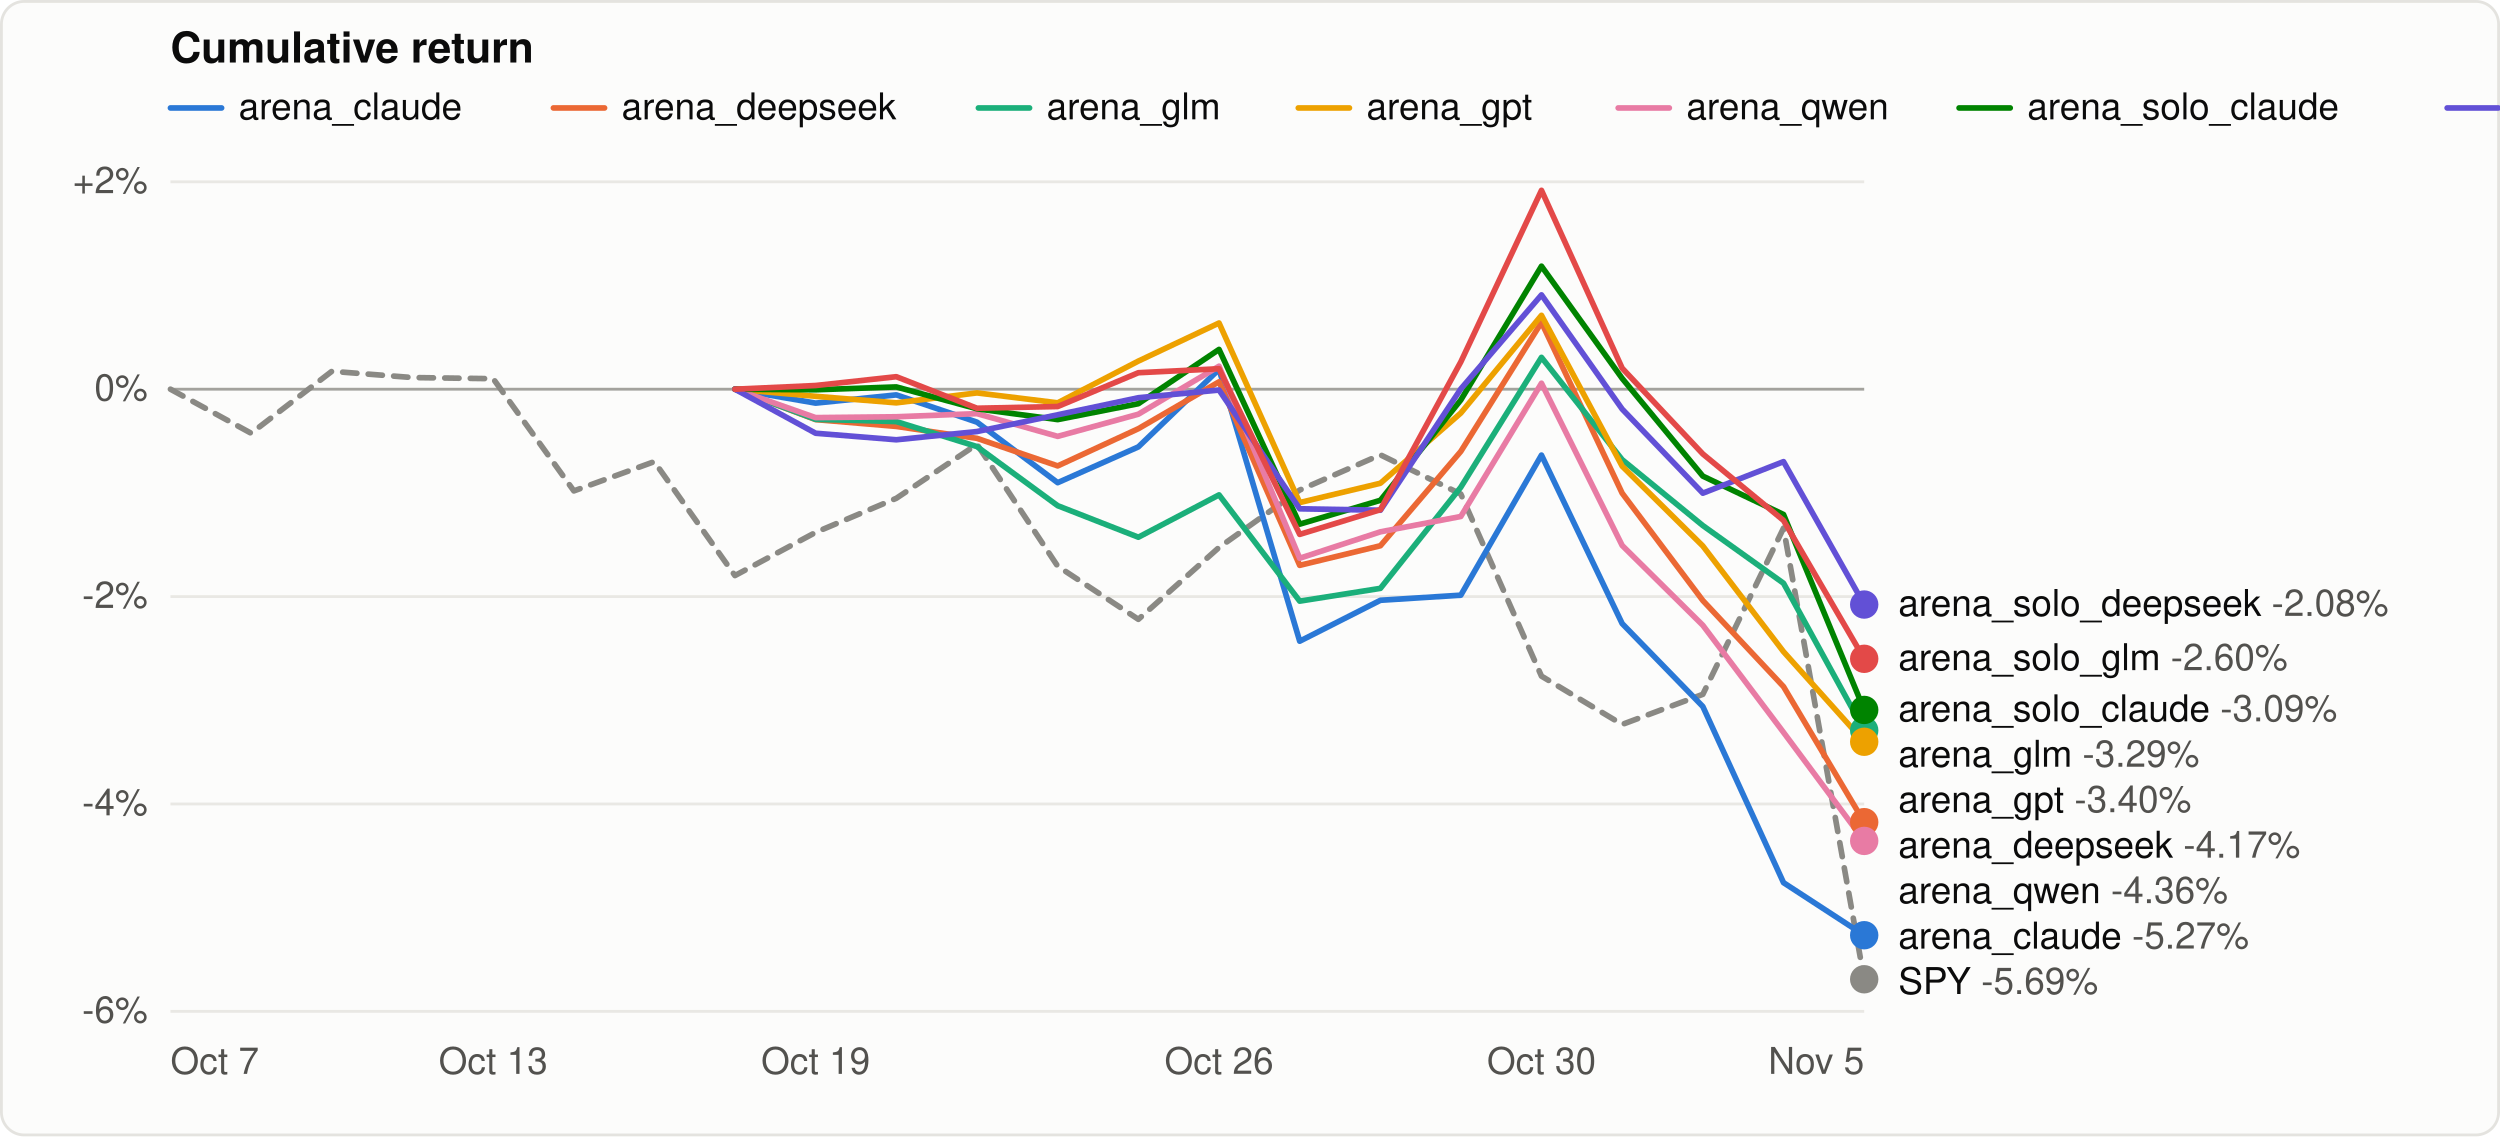
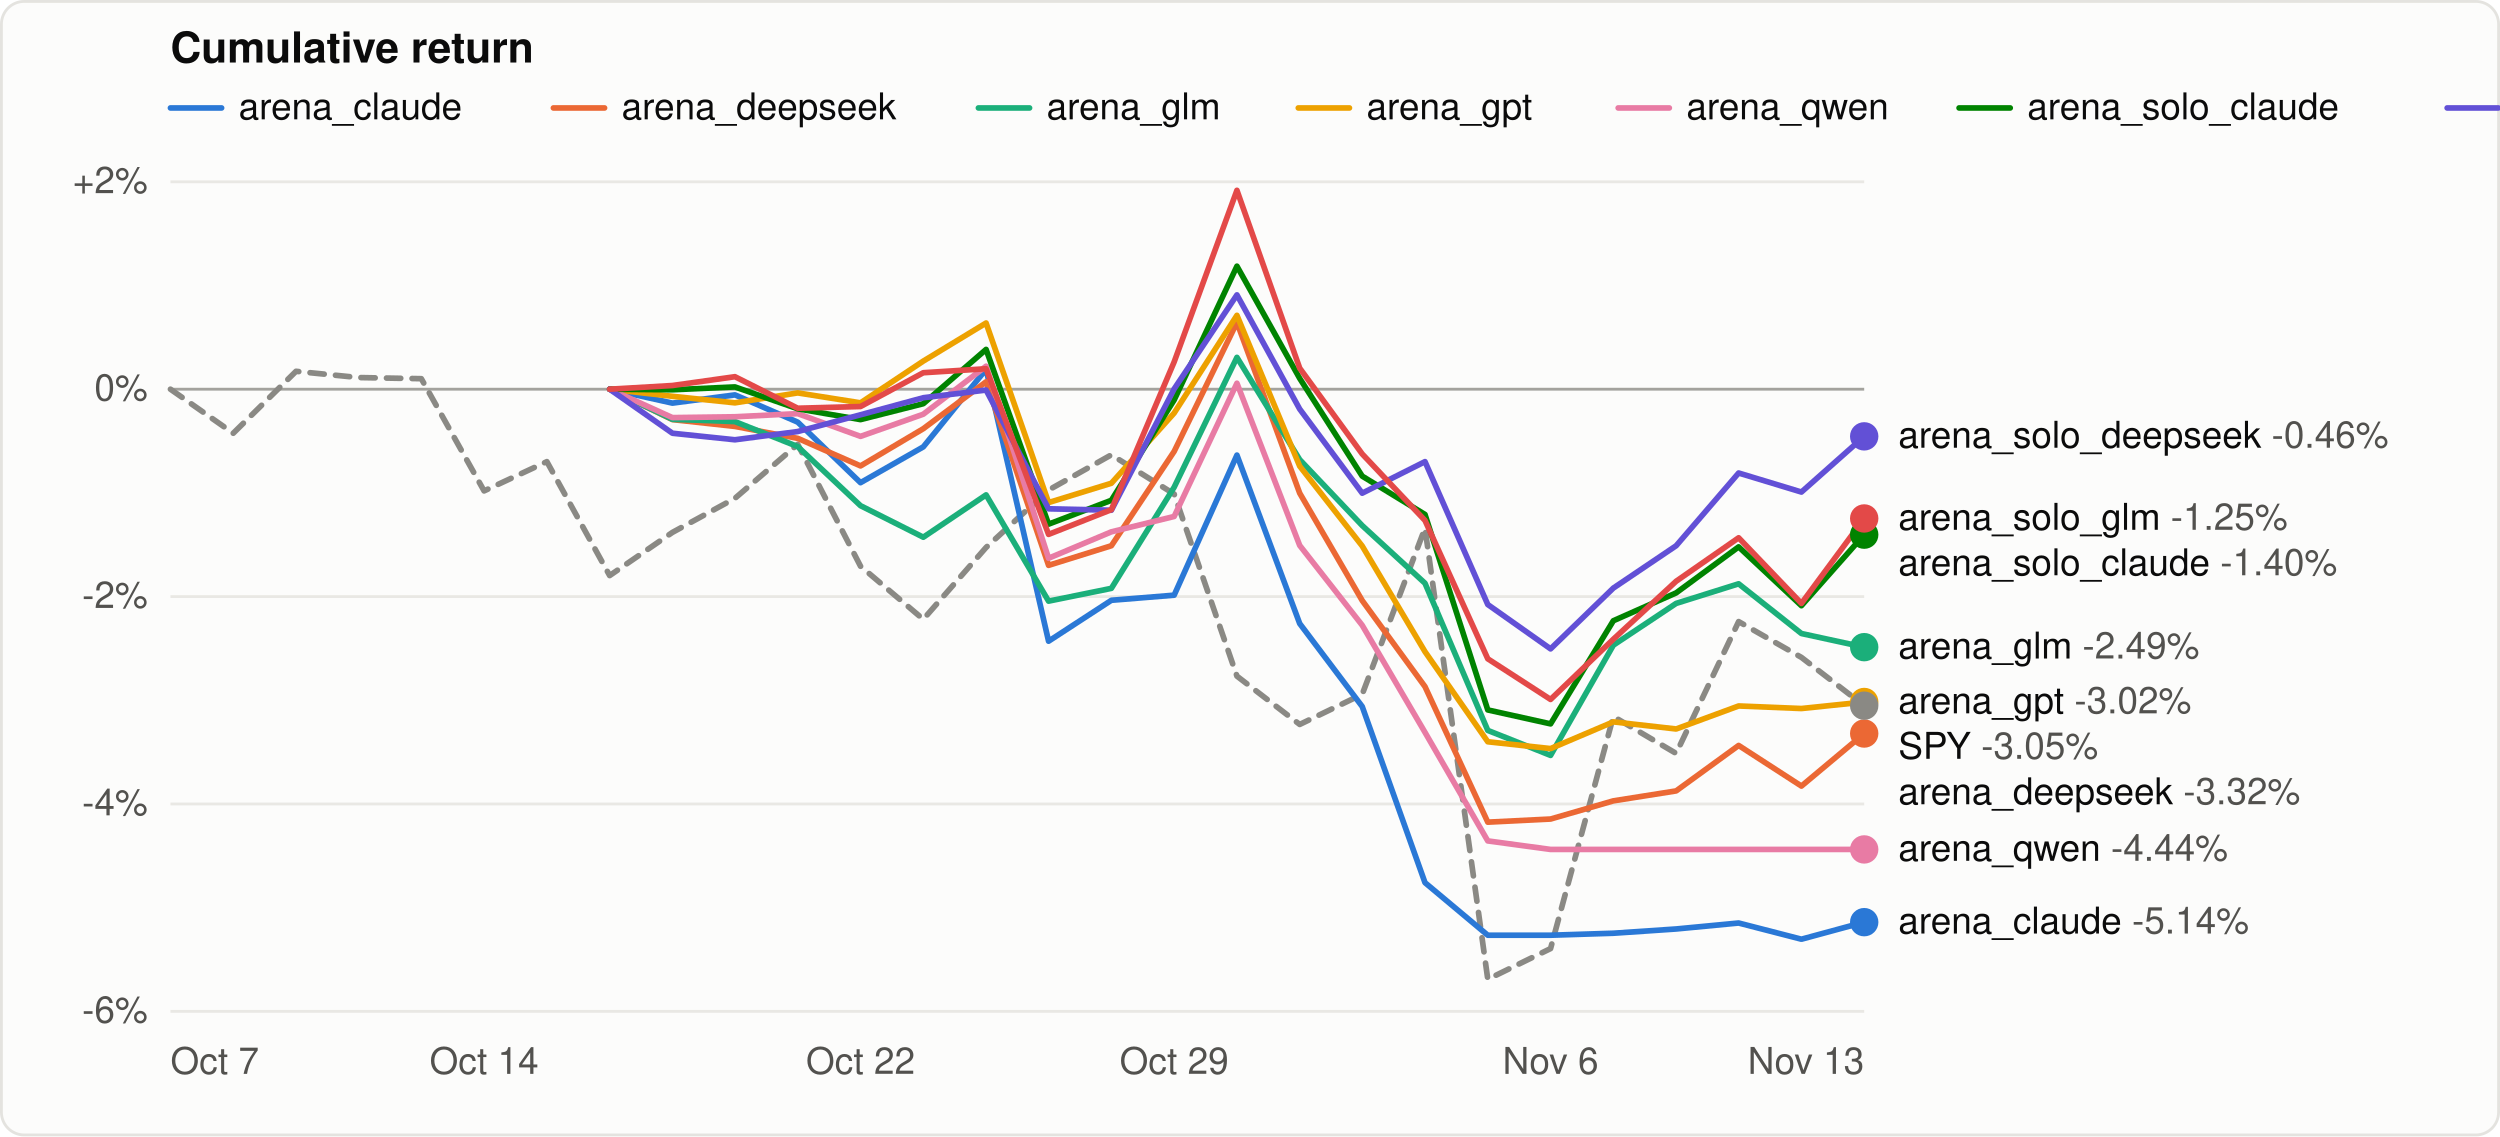
<svg xmlns="http://www.w3.org/2000/svg" viewBox="0 0 880 400" width="880" height="400" role="img" aria-label="Cumulative return">
  <style>text{font:13px -apple-system,BlinkMacSystemFont,'Segoe UI',Helvetica,Arial,sans-serif}.bg{fill:#fcfcfb;stroke:#e4e3df}.t1{fill:#0b0b0b}.t2{fill:#52514e}.title{font-weight:600;font-size:15px;fill:#0b0b0b}.grid{stroke:#e9e8e4;stroke-width:1}.zero{stroke:#a3a29d;stroke-width:1}.line{fill:none;stroke-width:2;stroke-linejoin:round;stroke-linecap:round}.dot{stroke:#fcfcfb;stroke-width:2}.bench{stroke:#8a8984;stroke-dasharray:5 4}.dot.bench{fill:#8a8984;stroke-dasharray:none}.s1{stroke:#2a78d6}.dot.s1{fill:#2a78d6}.s2{stroke:#eb6834}.dot.s2{fill:#eb6834}.s3{stroke:#1baf7a}.dot.s3{fill:#1baf7a}.s4{stroke:#eda100}.dot.s4{fill:#eda100}.s5{stroke:#e87ba4}.dot.s5{fill:#e87ba4}.s6{stroke:#008300}.dot.s6{fill:#008300}.s7{stroke:#6250d6}.dot.s7{fill:#6250d6}.s8{stroke:#e34948}.dot.s8{fill:#e34948}@media (prefers-color-scheme: dark){.bg{fill:#1a1a19;stroke:#2e2d2b}.t1,.title{fill:#f0efec}.t2{fill:#c3c2b7}.grid{stroke:#2e2d2b}.zero{stroke:#6b6a66}.dot{stroke:#1a1a19}.bench{stroke:#9b9a95}.dot.bench{fill:#9b9a95}.s1{stroke:#3987e5}.dot.s1{fill:#3987e5}.s2{stroke:#d95926}.dot.s2{fill:#d95926}.s3{stroke:#199e70}.dot.s3{fill:#199e70}.s4{stroke:#c98500}.dot.s4{fill:#c98500}.s5{stroke:#d55181}.dot.s5{fill:#d55181}.s6{stroke:#008300}.dot.s6{fill:#008300}.s7{stroke:#9085e9}.dot.s7{fill:#9085e9}.s8{stroke:#e66767}.dot.s8{fill:#e66767}}</style>
  <rect class="bg" x="0.5" y="0.5" width="879" height="399" rx="8" />
  <text class="title" x="60" y="22">Cumulative return</text>
  <line class="line s1" x1="60.0" x2="78.0" y1="38" y2="38" />
  <text class="t1" x="84.0" y="42">arena_claude</text>
  <line class="line s2" x1="194.8" x2="212.8" y1="38" y2="38" />
  <text class="t1" x="218.8" y="42">arena_deepseek</text>
  <line class="line s3" x1="344.4" x2="362.4" y1="38" y2="38" />
  <text class="t1" x="368.4" y="42">arena_glm</text>
  <line class="line s4" x1="457" x2="475" y1="38" y2="38" />
  <text class="t1" x="481" y="42">arena_gpt</text>
  <line class="line s5" x1="569.6" x2="587.6" y1="38" y2="38" />
  <text class="t1" x="593.6" y="42">arena_qwen</text>
  <line class="line s6" x1="689.6" x2="707.6" y1="38" y2="38" />
  <text class="t1" x="713.6" y="42">arena_solo_claude</text>
  <line class="line s7" x1="861.4" x2="879.4" y1="38" y2="38" />
  <text class="t1" x="885.4" y="42">arena_solo_deepseek</text>
  <line class="line s8" x1="1048.0" x2="1066.0" y1="38" y2="38" />
  <text class="t1" x="1072.0" y="42">arena_solo_glm</text>
  <line class="line bench" x1="1197.6" x2="1215.6" y1="38" y2="38" />
  <text class="t1" x="1221.6" y="42">SPY (benchmark)</text>
  <line class="grid" x1="60" x2="656.2" y1="356.0" y2="356.0" />
  <text class="t2" x="52" y="360.0" text-anchor="end">-6%</text>
  <line class="grid" x1="60" x2="656.2" y1="283.0" y2="283.0" />
  <text class="t2" x="52" y="287.0" text-anchor="end">-4%</text>
  <line class="grid" x1="60" x2="656.2" y1="210.0" y2="210.0" />
  <text class="t2" x="52" y="214.0" text-anchor="end">-2%</text>
  <line class="zero" x1="60" x2="656.2" y1="137.0" y2="137.0" />
  <text class="t2" x="52" y="141.0" text-anchor="end">0%</text>
  <line class="grid" x1="60" x2="656.2" y1="64.0" y2="64.0" />
  <text class="t2" x="52" y="68.0" text-anchor="end">+2%</text>
  <text class="t2" x="60.0" y="378" text-anchor="start">Oct 7</text>
-   <text class="t2" x="173.6" y="378" text-anchor="middle">Oct 13</text>
-   <text class="t2" x="287.1" y="378" text-anchor="middle">Oct 19</text>
-   <text class="t2" x="429.1" y="378" text-anchor="middle">Oct 26</text>
-   <text class="t2" x="542.6" y="378" text-anchor="middle">Oct 30</text>
-   <text class="t2" x="656.2" y="378" text-anchor="end">Nov 5</text>
-   <polyline class="line bench" points="60.0,137.0 88.4,152.5 116.8,130.7 145.2,132.9 173.6,133.3 202.0,172.8 230.3,162.5 258.7,202.6 287.1,187.4 315.5,175.4 343.9,156.4 372.3,199.3 400.7,218.0 429.1,192.7 457.5,172.5 485.9,160.1 514.2,173.9 542.6,238.0 571.0,255.0 599.4,244.4 627.8,185.9 656.2,344.7" />
-   <polyline class="line s1" points="258.7,137.0 287.1,141.9 315.5,139.0 343.9,148.6 372.3,169.9 400.7,157.3 429.1,130.0 457.5,225.7 485.9,211.3 514.2,209.5 542.6,160.2 571.0,219.5 599.4,248.7 627.8,310.7 656.2,329.2" />
-   <polyline class="line s2" points="258.7,137.0 287.1,147.7 315.5,150.1 343.9,154.3 372.3,164.0 400.7,150.9 429.1,134.4 457.5,199.0 485.9,192.1 514.2,158.9 542.6,113.5 571.0,173.6 599.4,211.4 627.8,241.7 656.2,289.4" />
-   <polyline class="line s3" points="258.7,137.0 287.1,147.6 315.5,148.4 343.9,157.2 372.3,178.0 400.7,189.1 429.1,174.2 457.5,211.6 485.9,207.1 514.2,171.5 542.6,125.8 571.0,161.8 599.4,185.0 627.8,205.3 656.2,257.1" />
-   <polyline class="line s4" points="258.7,137.0 287.1,139.5 315.5,141.8 343.9,138.3 372.3,141.8 400.7,127.1 429.1,113.7 457.5,176.9 485.9,170.1 514.2,145.4 542.6,111.0 571.0,164.1 599.4,192.2 627.8,229.4 656.2,261.1" />
-   <polyline class="line s5" points="258.7,137.0 287.1,147.0 315.5,146.7 343.9,145.6 372.3,153.6 400.7,145.8 429.1,128.9 457.5,196.5 485.9,187.2 514.2,181.8 542.6,134.9 571.0,192.0 599.4,220.1 627.8,257.8 656.2,296.0" />
-   <polyline class="line s6" points="258.7,137.0 287.1,137.2 315.5,136.2 343.9,143.9 372.3,147.7 400.7,142.1 429.1,123.0 457.5,184.5 485.9,176.1 514.2,140.8 542.6,93.7 571.0,133.2 599.4,167.6 627.8,181.1 656.2,249.9" />
-   <polyline class="line s7" points="258.7,137.0 287.1,152.5 315.5,154.8 343.9,151.9 372.3,146.0 400.7,140.0 429.1,137.3 457.5,179.1 485.9,179.6 514.2,136.9 542.6,103.8 571.0,144.0 599.4,173.6 627.8,162.5 656.2,212.8" />
-   <polyline class="line s8" points="258.7,137.0 287.1,135.7 315.5,132.6 343.9,143.7 372.3,143.1 400.7,131.2 429.1,129.8 457.5,188.1 485.9,179.4 514.2,127.4 542.6,67.0 571.0,129.6 599.4,159.8 627.8,183.2 656.2,231.9" />
-   <circle class="dot s1" cx="656.2" cy="329.2" r="4" />
-   <text class="t1" x="668.2" y="333.9">arena_claude <tspan class="t2">-5.27%</tspan>
+   <text class="t2" x="170.4" y="378" text-anchor="middle">Oct 14</text>
+   <text class="t2" x="302.9" y="378" text-anchor="middle">Oct 22</text>
+   <text class="t2" x="413.3" y="378" text-anchor="middle">Oct 29</text>
+   <text class="t2" x="545.8" y="378" text-anchor="middle">Nov 6</text>
+   <text class="t2" x="656.2" y="378" text-anchor="end">Nov 13</text>
+   <polyline class="line bench" points="60.0,137.0 82.1,152.5 104.2,130.7 126.2,132.9 148.3,133.3 170.4,172.8 192.5,162.5 214.6,202.6 236.7,187.4 258.7,175.4 280.8,156.4 302.9,199.3 325.0,218.0 347.1,192.7 369.1,172.5 391.2,160.1 413.3,173.9 435.4,238.0 457.5,255.0 479.5,244.4 501.6,185.9 523.7,344.7 545.8,333.9 567.9,252.2 590.0,265.2 612.0,218.8 634.1,231.4 656.2,248.4" />
+   <polyline class="line s1" points="214.6,137.0 236.7,141.9 258.7,139.0 280.8,148.6 302.9,169.9 325.0,157.3 347.1,130.0 369.1,225.7 391.2,211.3 413.3,209.5 435.4,160.2 457.5,219.5 479.5,248.7 501.6,310.7 523.7,329.2 545.8,329.2 567.9,328.5 590.0,327.0 612.0,324.9 634.1,330.6 656.2,324.6" />
+   <polyline class="line s2" points="214.6,137.0 236.7,147.7 258.7,150.1 280.8,154.3 302.9,164.0 325.0,150.9 347.1,134.4 369.1,199.0 391.2,192.1 413.3,158.9 435.4,113.5 457.5,173.6 479.5,211.4 501.6,241.7 523.7,289.4 545.8,288.3 567.9,281.9 590.0,278.4 612.0,262.4 634.1,276.7 656.2,258.2" />
+   <polyline class="line s3" points="214.6,137.0 236.7,147.6 258.7,148.4 280.8,157.2 302.9,178.0 325.0,189.1 347.1,174.2 369.1,211.6 391.2,207.1 413.3,171.5 435.4,125.8 457.5,161.8 479.5,185.0 501.6,205.3 523.7,257.1 545.8,265.9 567.9,227.1 590.0,212.4 612.0,205.5 634.1,223.0 656.2,227.8" />
+   <polyline class="line s4" points="214.6,137.0 236.7,139.5 258.7,141.8 280.8,138.3 302.9,141.8 325.0,127.1 347.1,113.7 369.1,176.9 391.2,170.1 413.3,145.4 435.4,111.0 457.5,164.1 479.5,192.2 501.6,229.4 523.7,261.1 545.8,263.5 567.9,254.1 590.0,256.6 612.0,248.5 634.1,249.4 656.2,247.1" />
+   <polyline class="line s5" points="214.6,137.0 236.7,147.0 258.7,146.7 280.8,145.6 302.9,153.6 325.0,145.8 347.1,128.9 369.1,196.5 391.2,187.2 413.3,181.8 435.4,134.9 457.5,192.0 479.5,220.1 501.6,257.8 523.7,296.0 545.8,299.0 567.9,299.0 590.0,299.0 612.0,299.0 634.1,299.0 656.2,299.0" />
+   <polyline class="line s6" points="214.6,137.0 236.7,137.2 258.7,136.2 280.8,143.9 302.9,147.7 325.0,142.1 347.1,123.0 369.1,184.5 391.2,176.1 413.3,140.8 435.4,93.7 457.5,133.2 479.5,167.6 501.6,181.1 523.7,249.9 545.8,254.8 567.9,218.5 590.0,208.7 612.0,192.5 634.1,213.2 656.2,188.2" />
+   <polyline class="line s7" points="214.6,137.0 236.7,152.5 258.7,154.8 280.8,151.9 302.9,146.0 325.0,140.0 347.1,137.3 369.1,179.1 391.2,179.6 413.3,136.9 435.4,103.8 457.5,144.0 479.5,173.6 501.6,162.5 523.7,212.8 545.8,228.4 567.9,207.0 590.0,192.1 612.0,166.5 634.1,173.2 656.2,153.6" />
+   <polyline class="line s8" points="214.6,137.0 236.7,135.7 258.7,132.6 280.8,143.7 302.9,143.1 325.0,131.2 347.1,129.8 369.1,188.1 391.2,179.4 413.3,127.4 435.4,67.0 457.5,129.6 479.5,159.8 501.6,183.2 523.7,231.9 545.8,246.2 567.9,225.0 590.0,204.6 612.0,189.3 634.1,212.4 656.2,182.5" />
+   <circle class="dot s1" cx="656.2" cy="324.6" r="4" />
+   <text class="t1" x="668.2" y="328.6">arena_claude <tspan class="t2">-5.14%</tspan>
  </text>
-   <circle class="dot s2" cx="656.2" cy="289.4" r="4" />
-   <text class="t1" x="668.2" y="301.9">arena_deepseek <tspan class="t2">-4.17%</tspan>
+   <circle class="dot s2" cx="656.2" cy="258.2" r="4" />
+   <text class="t1" x="668.2" y="283.1">arena_deepseek <tspan class="t2">-3.32%</tspan>
  </text>
-   <circle class="dot s3" cx="656.2" cy="257.1" r="4" />
-   <text class="t1" x="668.2" y="269.9">arena_glm <tspan class="t2">-3.29%</tspan>
+   <circle class="dot s3" cx="656.2" cy="227.8" r="4" />
+   <text class="t1" x="668.2" y="231.8">arena_glm <tspan class="t2">-2.49%</tspan>
  </text>
-   <circle class="dot s4" cx="656.2" cy="261.1" r="4" />
-   <text class="t1" x="668.2" y="285.9">arena_gpt <tspan class="t2">-3.40%</tspan>
+   <circle class="dot s4" cx="656.2" cy="247.1" r="4" />
+   <text class="t1" x="668.2" y="251.1">arena_gpt <tspan class="t2">-3.02%</tspan>
  </text>
-   <circle class="dot s5" cx="656.2" cy="296.0" r="4" />
-   <text class="t1" x="668.2" y="317.9">arena_qwen <tspan class="t2">-4.36%</tspan>
+   <circle class="dot s5" cx="656.2" cy="299.0" r="4" />
+   <text class="t1" x="668.2" y="303.0">arena_qwen <tspan class="t2">-4.44%</tspan>
  </text>
-   <circle class="dot s6" cx="656.2" cy="249.9" r="4" />
-   <text class="t1" x="668.2" y="253.9">arena_solo_claude <tspan class="t2">-3.09%</tspan>
+   <circle class="dot s6" cx="656.2" cy="188.2" r="4" />
+   <text class="t1" x="668.2" y="202.5">arena_solo_claude <tspan class="t2">-1.40%</tspan>
  </text>
-   <circle class="dot s7" cx="656.2" cy="212.8" r="4" />
-   <text class="t1" x="668.2" y="216.8">arena_solo_deepseek <tspan class="t2">-2.08%</tspan>
+   <circle class="dot s7" cx="656.2" cy="153.6" r="4" />
+   <text class="t1" x="668.2" y="157.6">arena_solo_deepseek <tspan class="t2">-0.46%</tspan>
  </text>
-   <circle class="dot s8" cx="656.2" cy="231.9" r="4" />
-   <text class="t1" x="668.2" y="235.9">arena_solo_glm <tspan class="t2">-2.60%</tspan>
+   <circle class="dot s8" cx="656.2" cy="182.5" r="4" />
+   <text class="t1" x="668.2" y="186.5">arena_solo_glm <tspan class="t2">-1.25%</tspan>
  </text>
-   <circle class="dot bench" cx="656.2" cy="344.7" r="4" />
-   <text class="t1" x="668.2" y="349.9">SPY <tspan class="t2">-5.69%</tspan>
+   <circle class="dot bench" cx="656.2" cy="248.4" r="4" />
+   <text class="t1" x="668.2" y="267.1">SPY <tspan class="t2">-3.05%</tspan>
  </text>
</svg>
